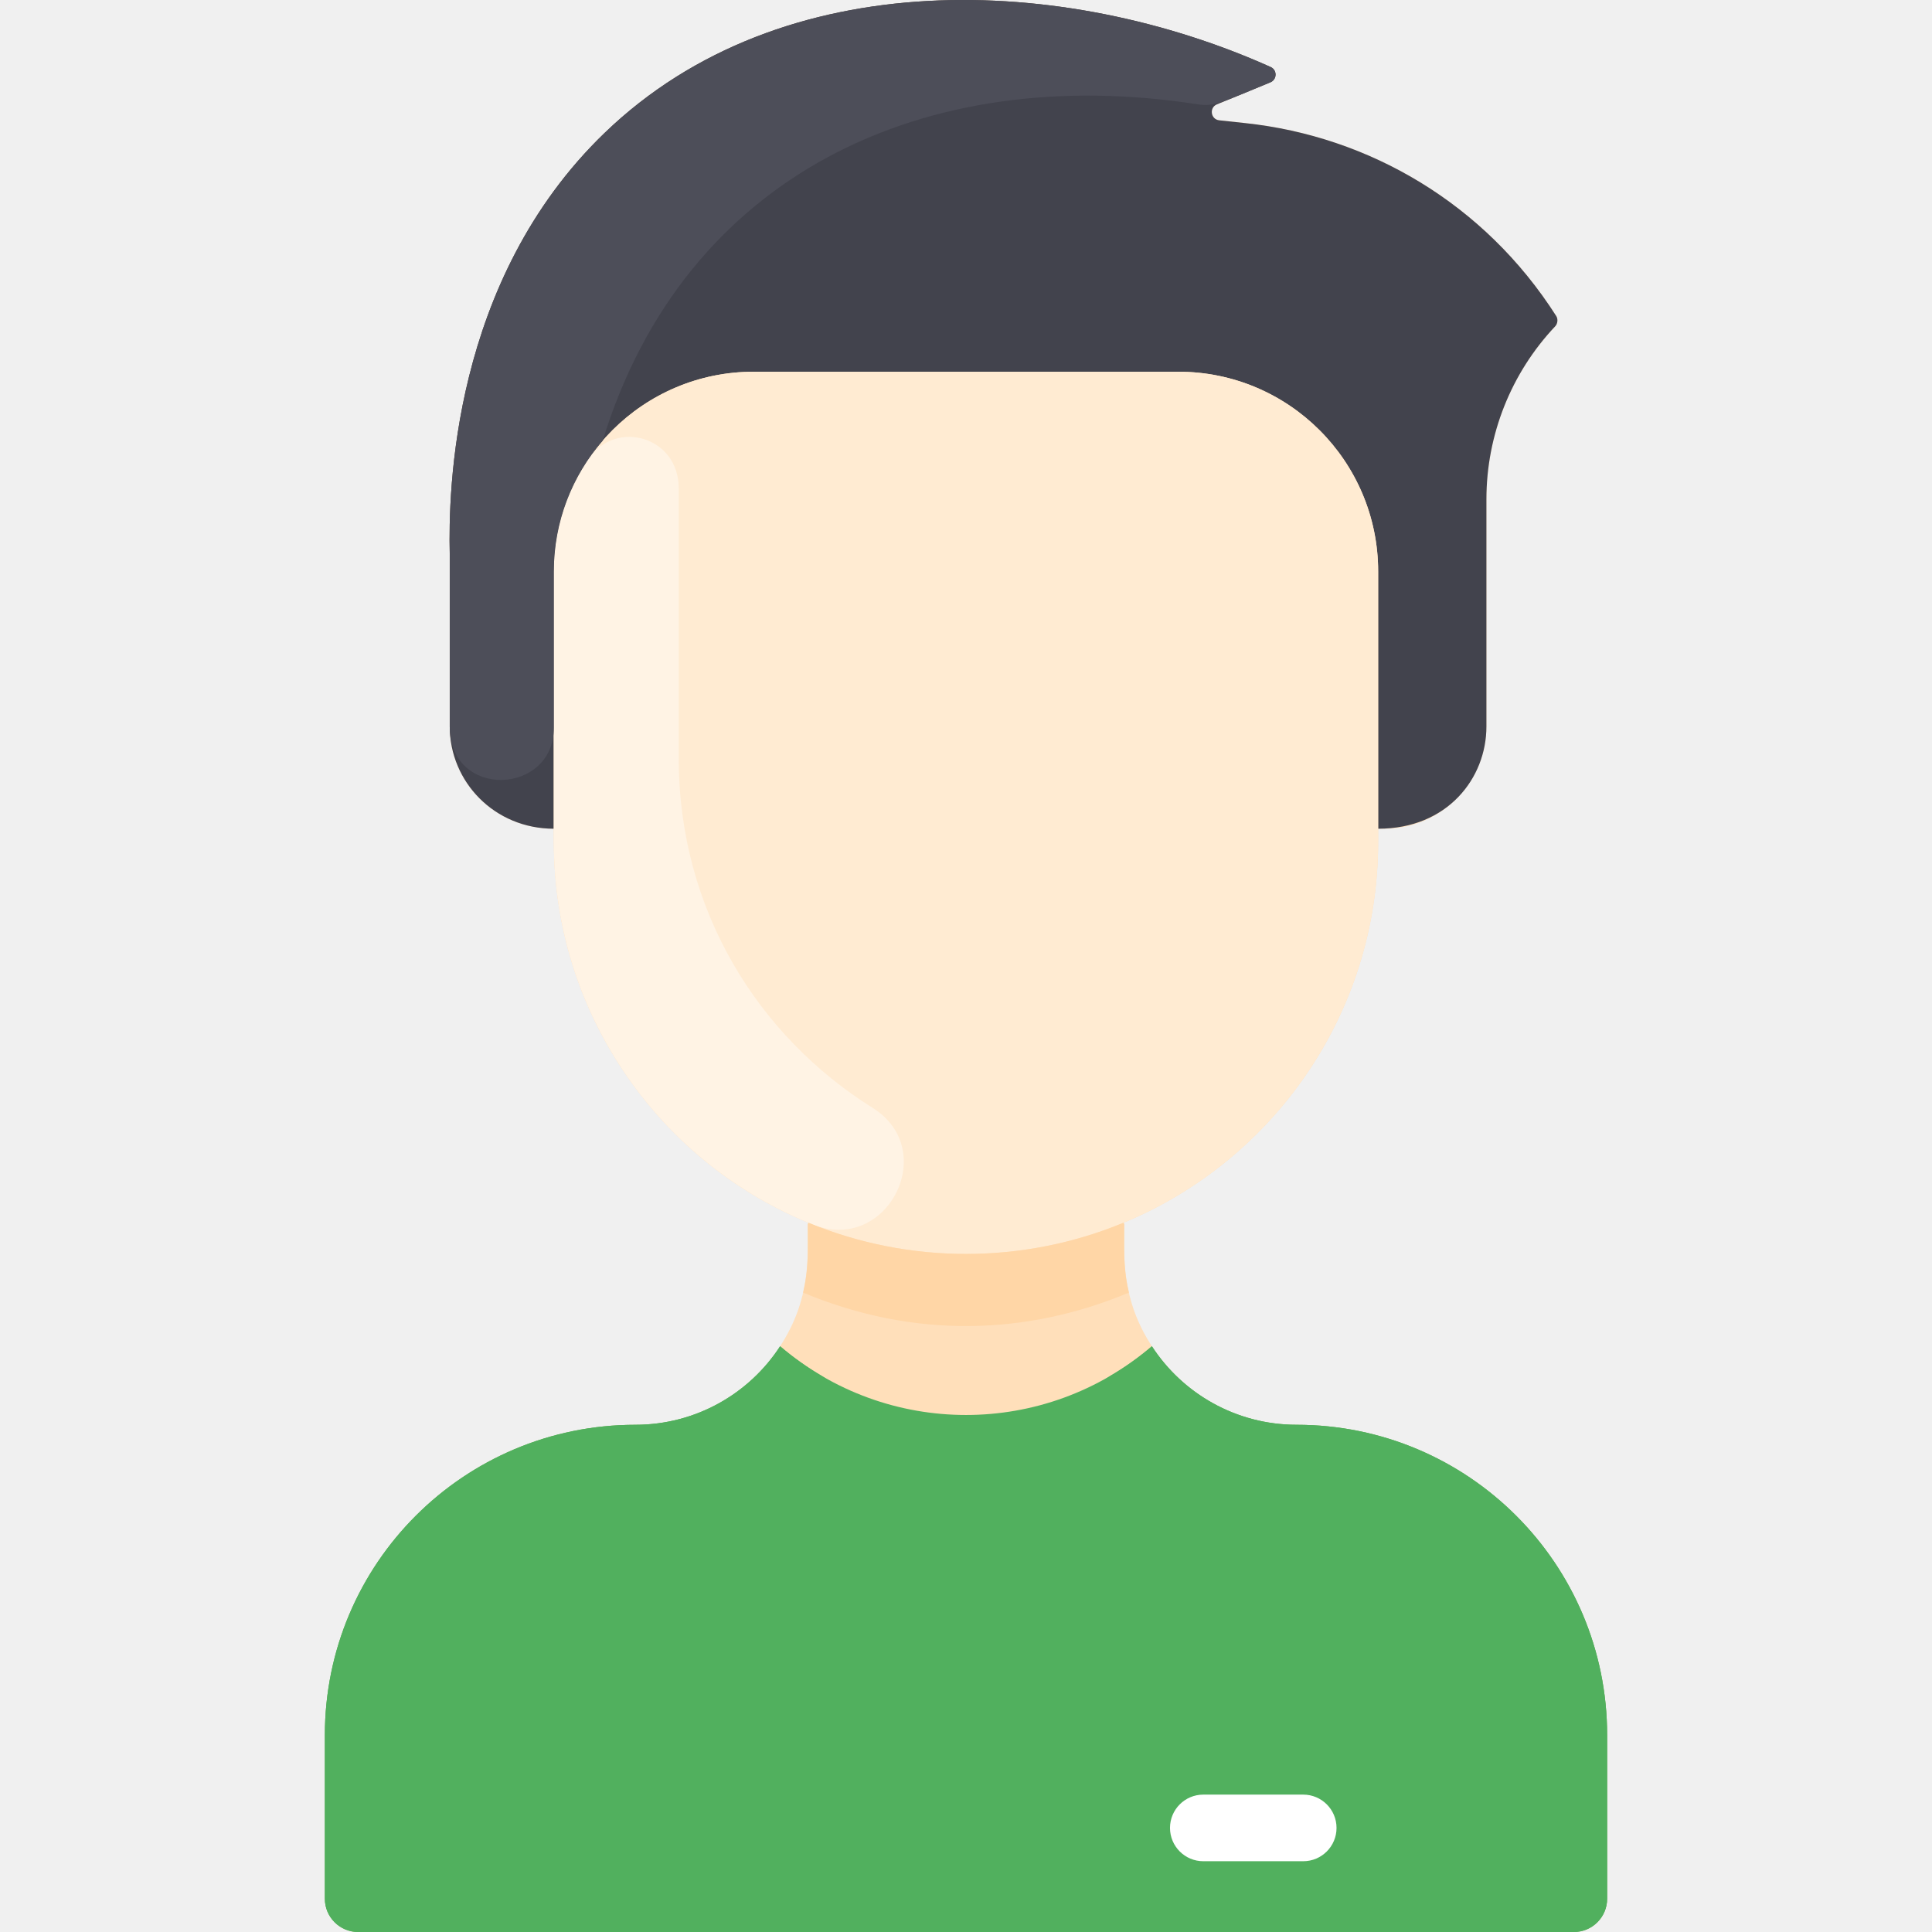
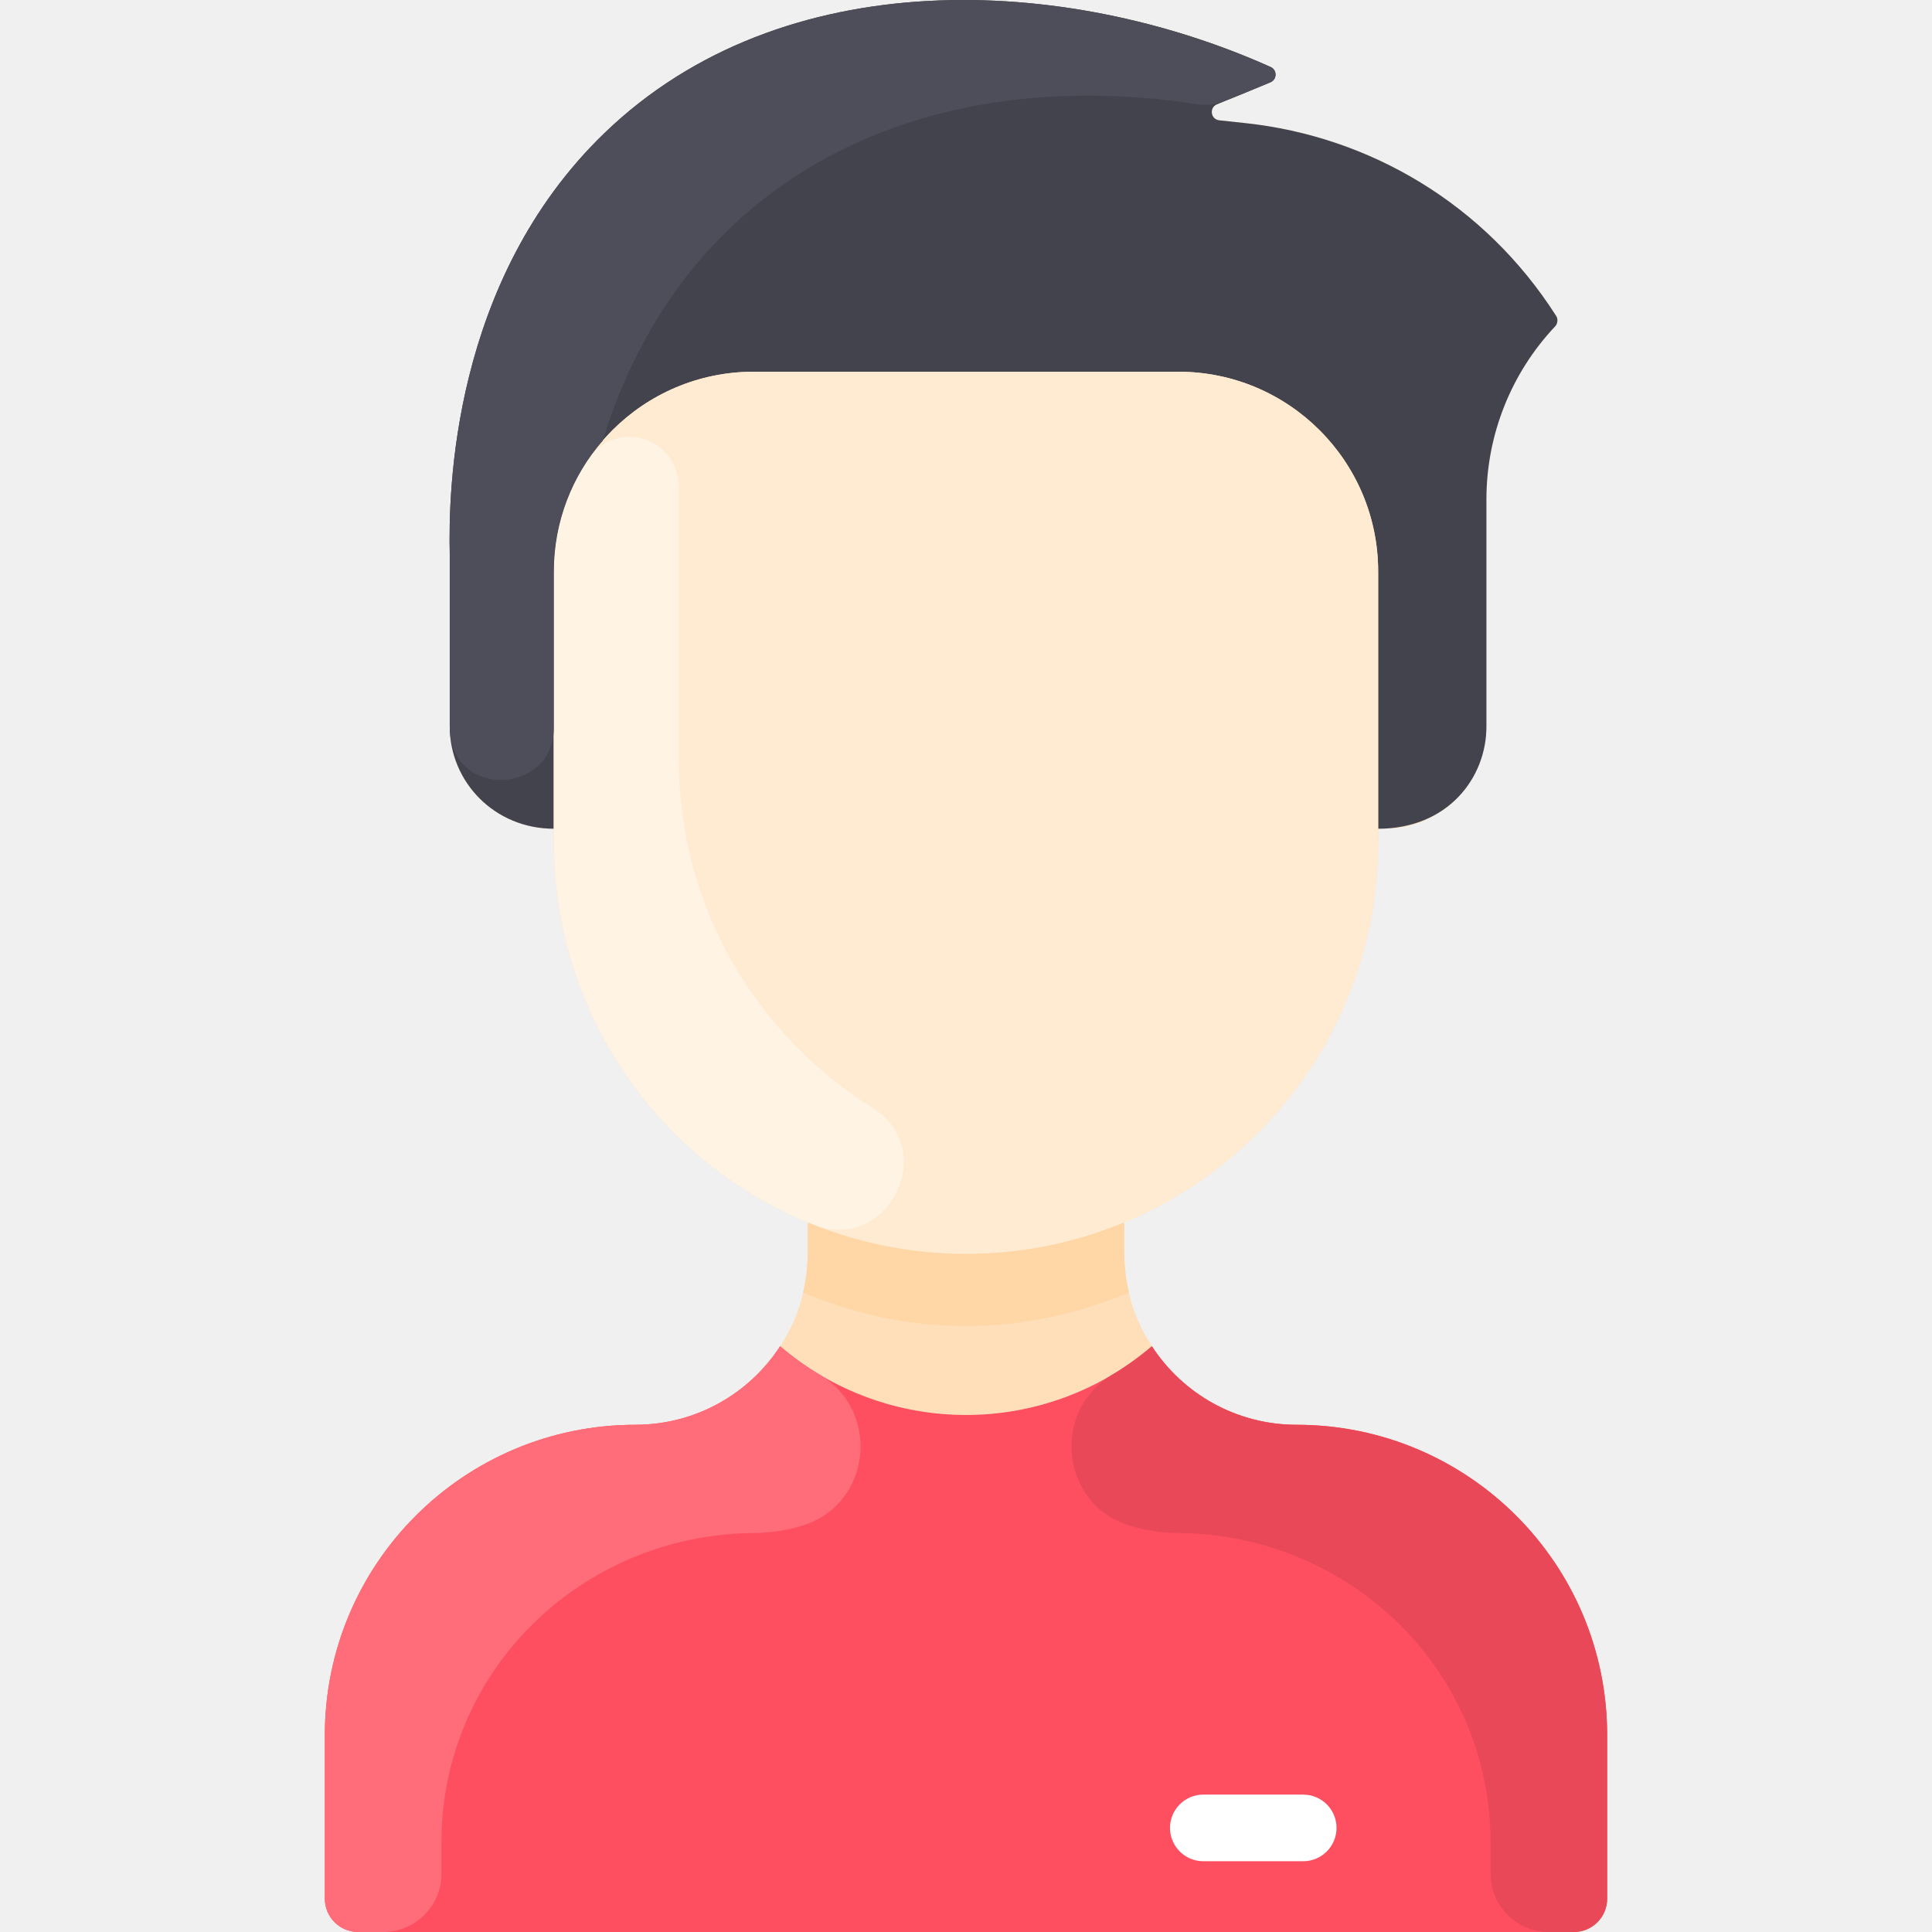
- <svg xmlns="http://www.w3.org/2000/svg" id="Layer_1" enable-background="new 0 0 464.056 464.056" height="30" viewBox="0 0 464.056 464.056" width="30">
+ <svg xmlns="http://www.w3.org/2000/svg" id="Layer_1" enable-background="new 0 0 464.056 464.056" height="40" viewBox="0 0 464.056 464.056" width="40">
  <path d="m386.028 416.796v39.26c0 4.42-3.58 8-8 8h-292c-4.42 0-8-3.58-8-8v-39.26c0-41.19 33.39-74.56 74.59-74.57 14.56-.01 27.38-7.5 34.76-18.86 7.414-11.394 6.65-21.302 6.65-29.31l.15-.37c-35.9-14.86-61.15-50.23-61.15-91.5v-3.13c-14.255 0-25-11.265-25-24.54v-41.56c-.32-14.47.34-65.5 37.2-101.03 42.86-41.31 110.78-37.93 159.98-15.83 1.6.72 1.55 3.01-.07 3.68l-12.83 5.28c-1.92.79-1.51 3.62.55 3.84l6.23.67c29.83 3.19 57.54 19.39 74.72 46.35.46.73.33 1.84-.26 2.47-10.6 11.21-16.52 26.09-16.52 41.56v54.57c0 13.55-10.99 24.54-24.54 24.54h-1.46v3.13c0 41.27-25.25 76.64-61.15 91.5l.15.37c0 7.777-.827 17.82 6.65 29.31 7.38 11.36 20.2 18.85 34.76 18.86 41.2.01 74.59 33.38 74.59 74.57z" fill="#ffdfba" />
-   <path d="m386.028 416.796v39.26c0 4.418-3.582 8-8 8h-292c-4.418 0-8-3.582-8-8v-39.26c0-41.19 33.395-74.555 74.585-74.57 14.564-.005 27.387-7.504 34.765-18.86 25.754 22.002 63.531 22.015 89.3 0 7.377 11.356 20.201 18.855 34.765 18.86 41.19.015 74.585 33.38 74.585 74.57z" fill="#51b05e" />
+   <path d="m386.028 416.796v39.26c0 4.418-3.582 8-8 8h-292c-4.418 0-8-3.582-8-8v-39.26c0-41.19 33.395-74.555 74.585-74.57 14.564-.005 27.387-7.504 34.765-18.86 25.754 22.002 63.531 22.015 89.3 0 7.377 11.356 20.201 18.855 34.765 18.86 41.19.015 74.585 33.38 74.585 74.57z" fill="#fe4f60" />
  <path d="m373.804 75.921c.464.729.334 1.833-.259 2.461-10.597 11.218-16.517 26.093-16.517 41.564v54.57c0 12.388-9.333 24.54-26 24.54v-61.77c0-26.51-21.49-48-48-48h-102c-26.51 0-48 21.49-48 48v61.77c-14.255 0-25-11.265-25-24.54v-41.56c-.32-14.47.34-65.5 37.2-101.03 42.857-41.311 110.784-37.929 159.976-15.827 1.6.719 1.558 3.01-.065 3.678l-12.831 5.282c-1.918.79-1.514 3.617.548 3.838l6.232.669c29.835 3.187 57.538 19.387 74.716 46.355z" fill="#42434d" />
  <path d="m331.028 202.186c0 54.696-44.348 99-99 99-51.492 0-99-40.031-99-102.13v-61.77c0-26.51 21.49-48 48-48h102c26.51 0 48 21.49 48 48z" fill="#ffebd2" />
  <path d="m313.028 447.056h-24c-4.418 0-8-3.582-8-8s3.582-8 8-8h24c4.418 0 8 3.582 8 8s-3.581 8-8 8z" fill="#fff" />
  <path d="m209.612 266.114c16.277 10.183 3.442 35.156-14.376 28.004-36.634-14.704-62.208-50.404-62.208-91.932v-64.9c0-10.084 3.11-19.442 8.422-27.168 6.514-9.473 21.578-5.288 21.578 7.168v64.9c0 36.51 19.192 66.79 46.584 83.928z" fill="#fff3e4" />
  <path d="m271.158 310.476c-24.637 10.313-51.712 11.113-78.26 0 1.356-5.626 1.13-9.27 1.13-16.42l.15-.37c24.082 9.996 51.571 10.016 75.7 0l.15.37c0 7.153-.226 10.796 1.13 16.42z" fill="#ffd6a6" />
-   <path d="m192.91 366.383c-3.698 1.163-7.664 1.804-11.916 1.841-41.296.364-74.966 33.017-74.966 74.315v7.517c0 7.732-6.268 14-14 14h-6c-4.418 0-8-3.582-8-8v-39.26c0-41.191 33.395-74.555 74.585-74.57 14.564-.005 27.387-7.504 34.765-18.86 2.974 2.54 6.158 4.823 9.512 6.822 14.753 8.791 12.402 31.044-3.98 36.195z" fill="#51b05e" />
-   <path d="m271.146 366.383c3.698 1.163 7.664 1.804 11.916 1.841 41.296.364 74.966 33.017 74.966 74.315v7.517c0 7.732 6.268 14 14 14h6c4.418 0 8-3.582 8-8v-39.26c0-41.191-33.395-74.555-74.585-74.57-14.564-.005-27.387-7.504-34.765-18.86-2.974 2.54-6.158 4.823-9.512 6.822-14.752 8.791-12.402 31.044 3.98 36.195z" fill="#51b05e" />
+   <path d="m192.91 366.383c-3.698 1.163-7.664 1.804-11.916 1.841-41.296.364-74.966 33.017-74.966 74.315v7.517c0 7.732-6.268 14-14 14h-6c-4.418 0-8-3.582-8-8v-39.26c0-41.191 33.395-74.555 74.585-74.57 14.564-.005 27.387-7.504 34.765-18.86 2.974 2.54 6.158 4.823 9.512 6.822 14.753 8.791 12.402 31.044-3.98 36.195z" fill="#ff6d7a" />
+   <path d="m271.146 366.383c3.698 1.163 7.664 1.804 11.916 1.841 41.296.364 74.966 33.017 74.966 74.315v7.517c0 7.732 6.268 14 14 14h6c4.418 0 8-3.582 8-8v-39.26c0-41.191-33.395-74.555-74.585-74.57-14.564-.005-27.387-7.504-34.765-18.86-2.974 2.54-6.158 4.823-9.512 6.822-14.752 8.791-12.402 31.044 3.98 36.195z" fill="#e84857" />
  <path d="m305.138 19.776c-11.758 4.839-13.434 5.906-17.508 5.274-65.674-10.18-123.294 16.993-142.862 80.786v.01c-7.32 8.42-11.74 19.42-11.74 31.44v37.523c0 16.188-25 17.315-25-.293v-41.56c-.32-14.47.34-65.5 37.2-101.03 42.86-41.31 110.78-37.93 159.98-15.83 1.6.72 1.55 3.01-.07 3.68z" fill="#4d4e59" />
</svg>
